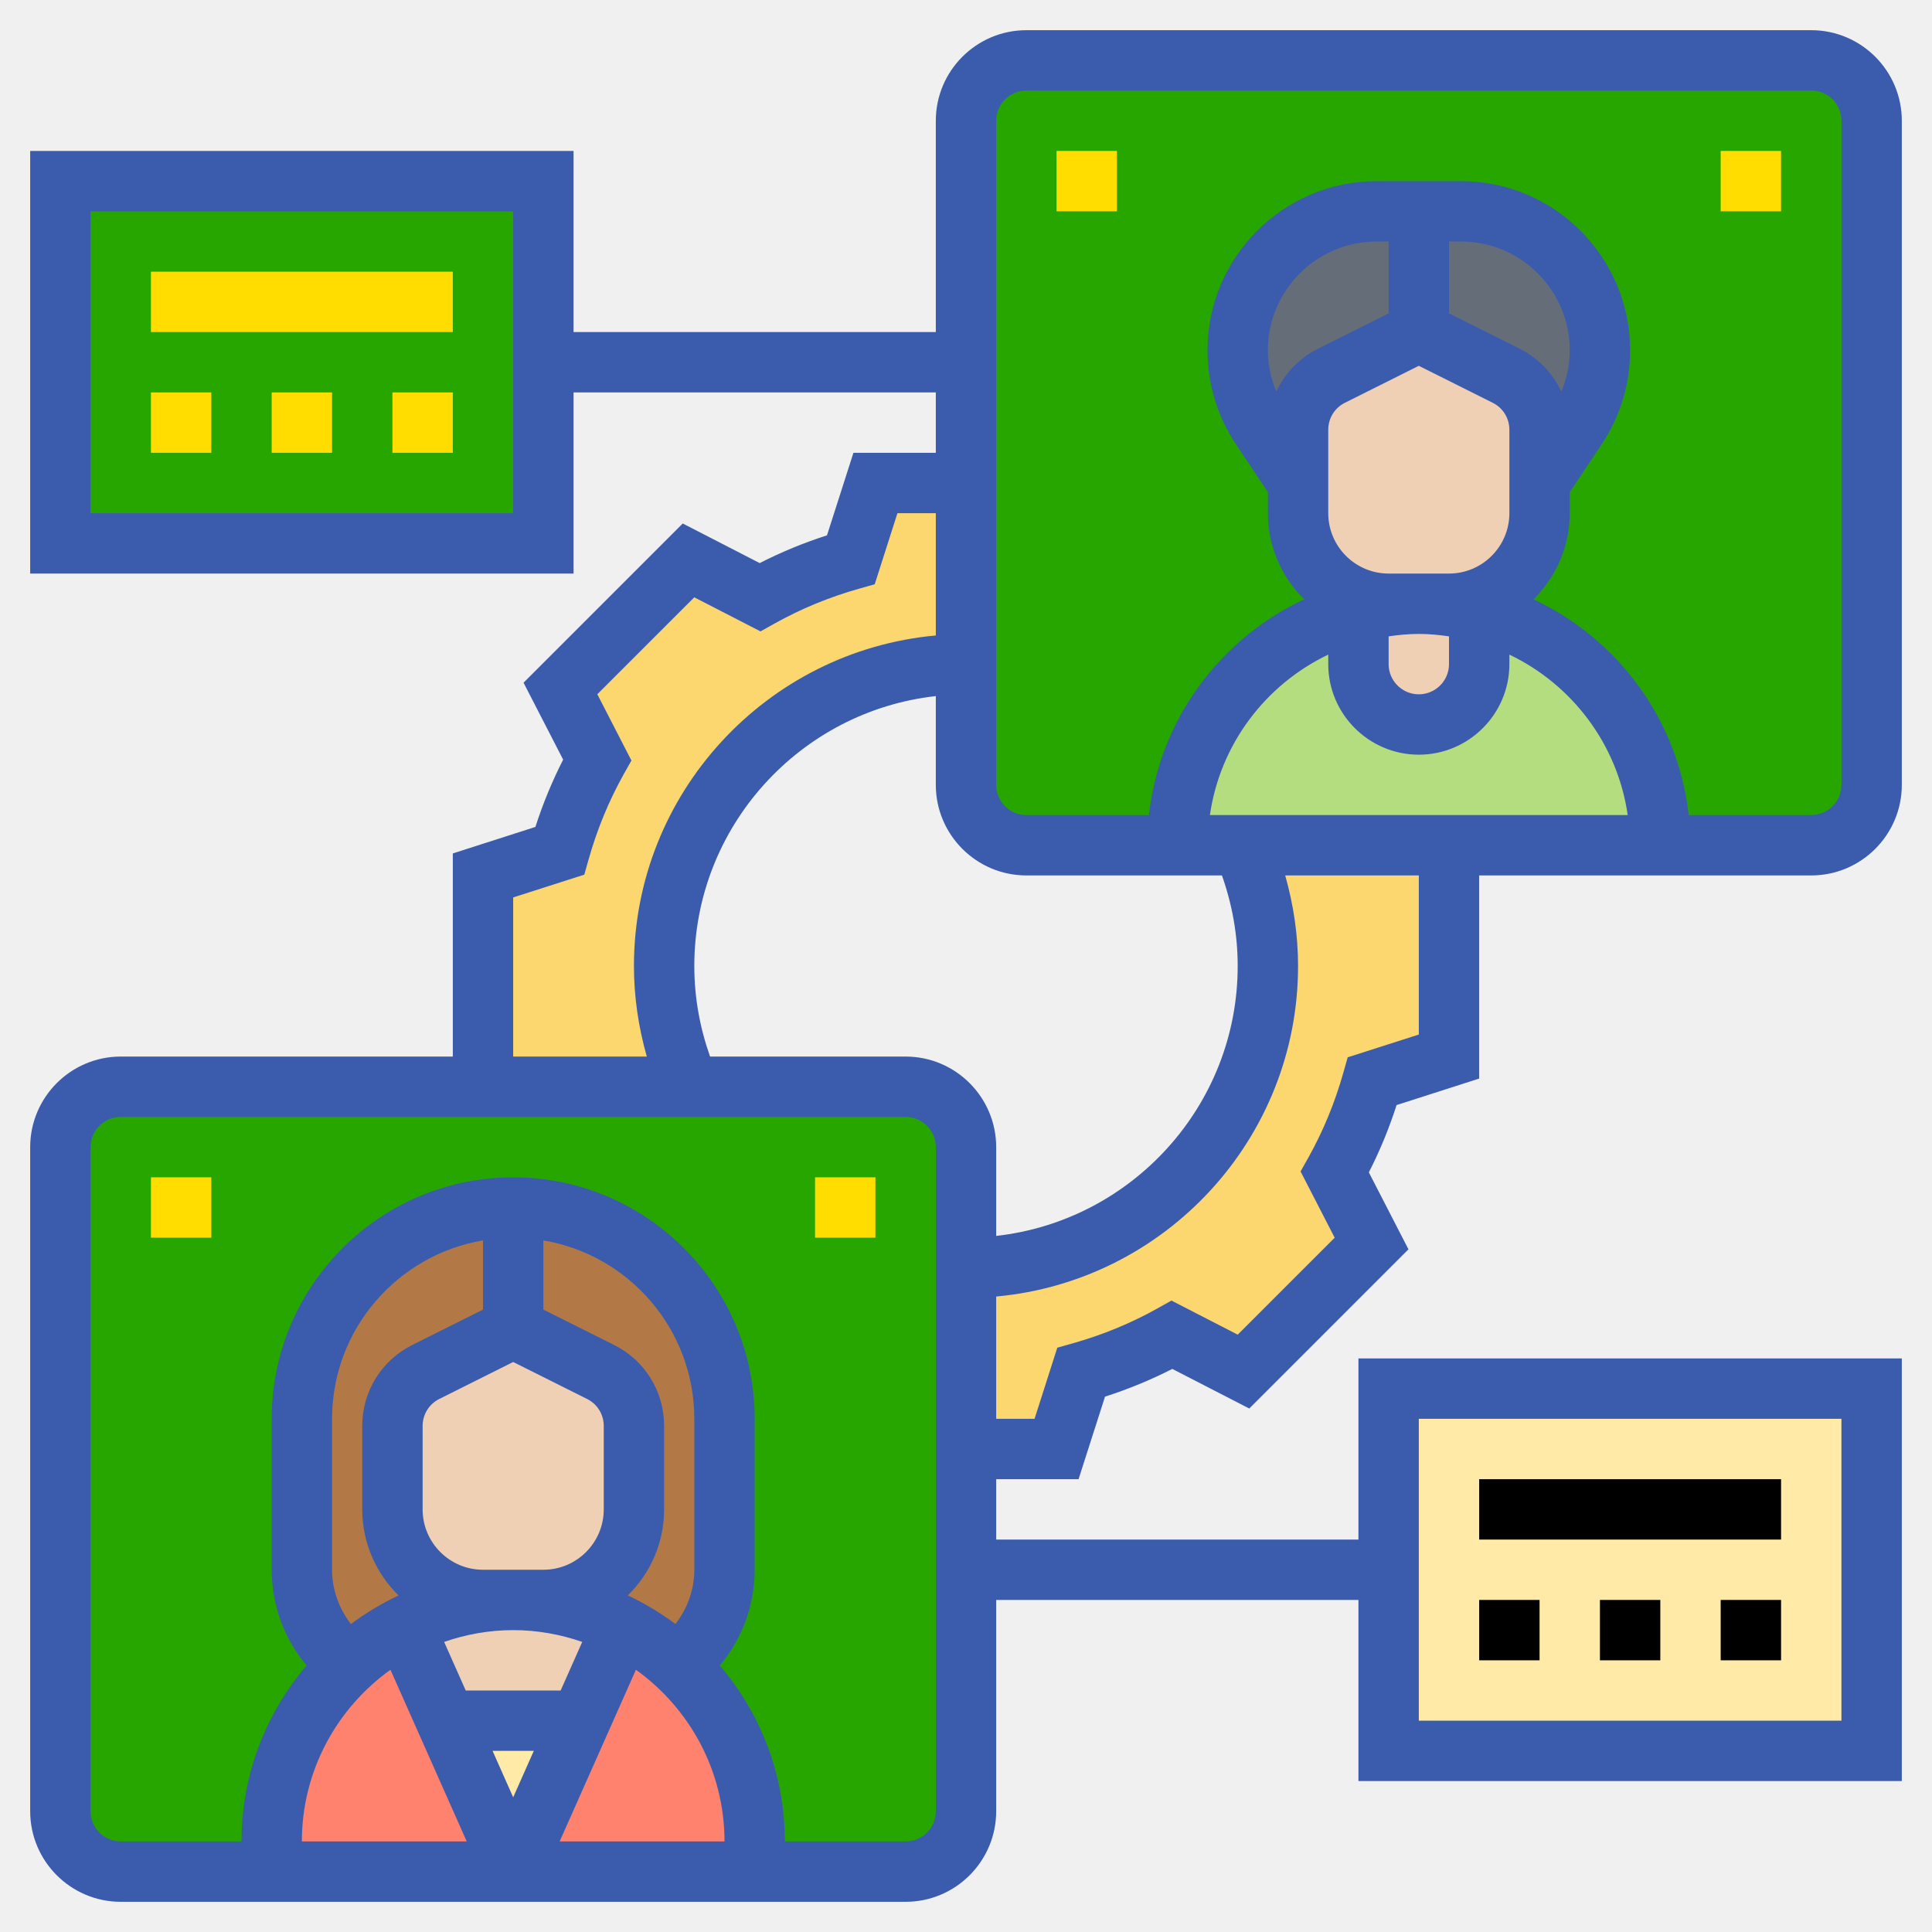
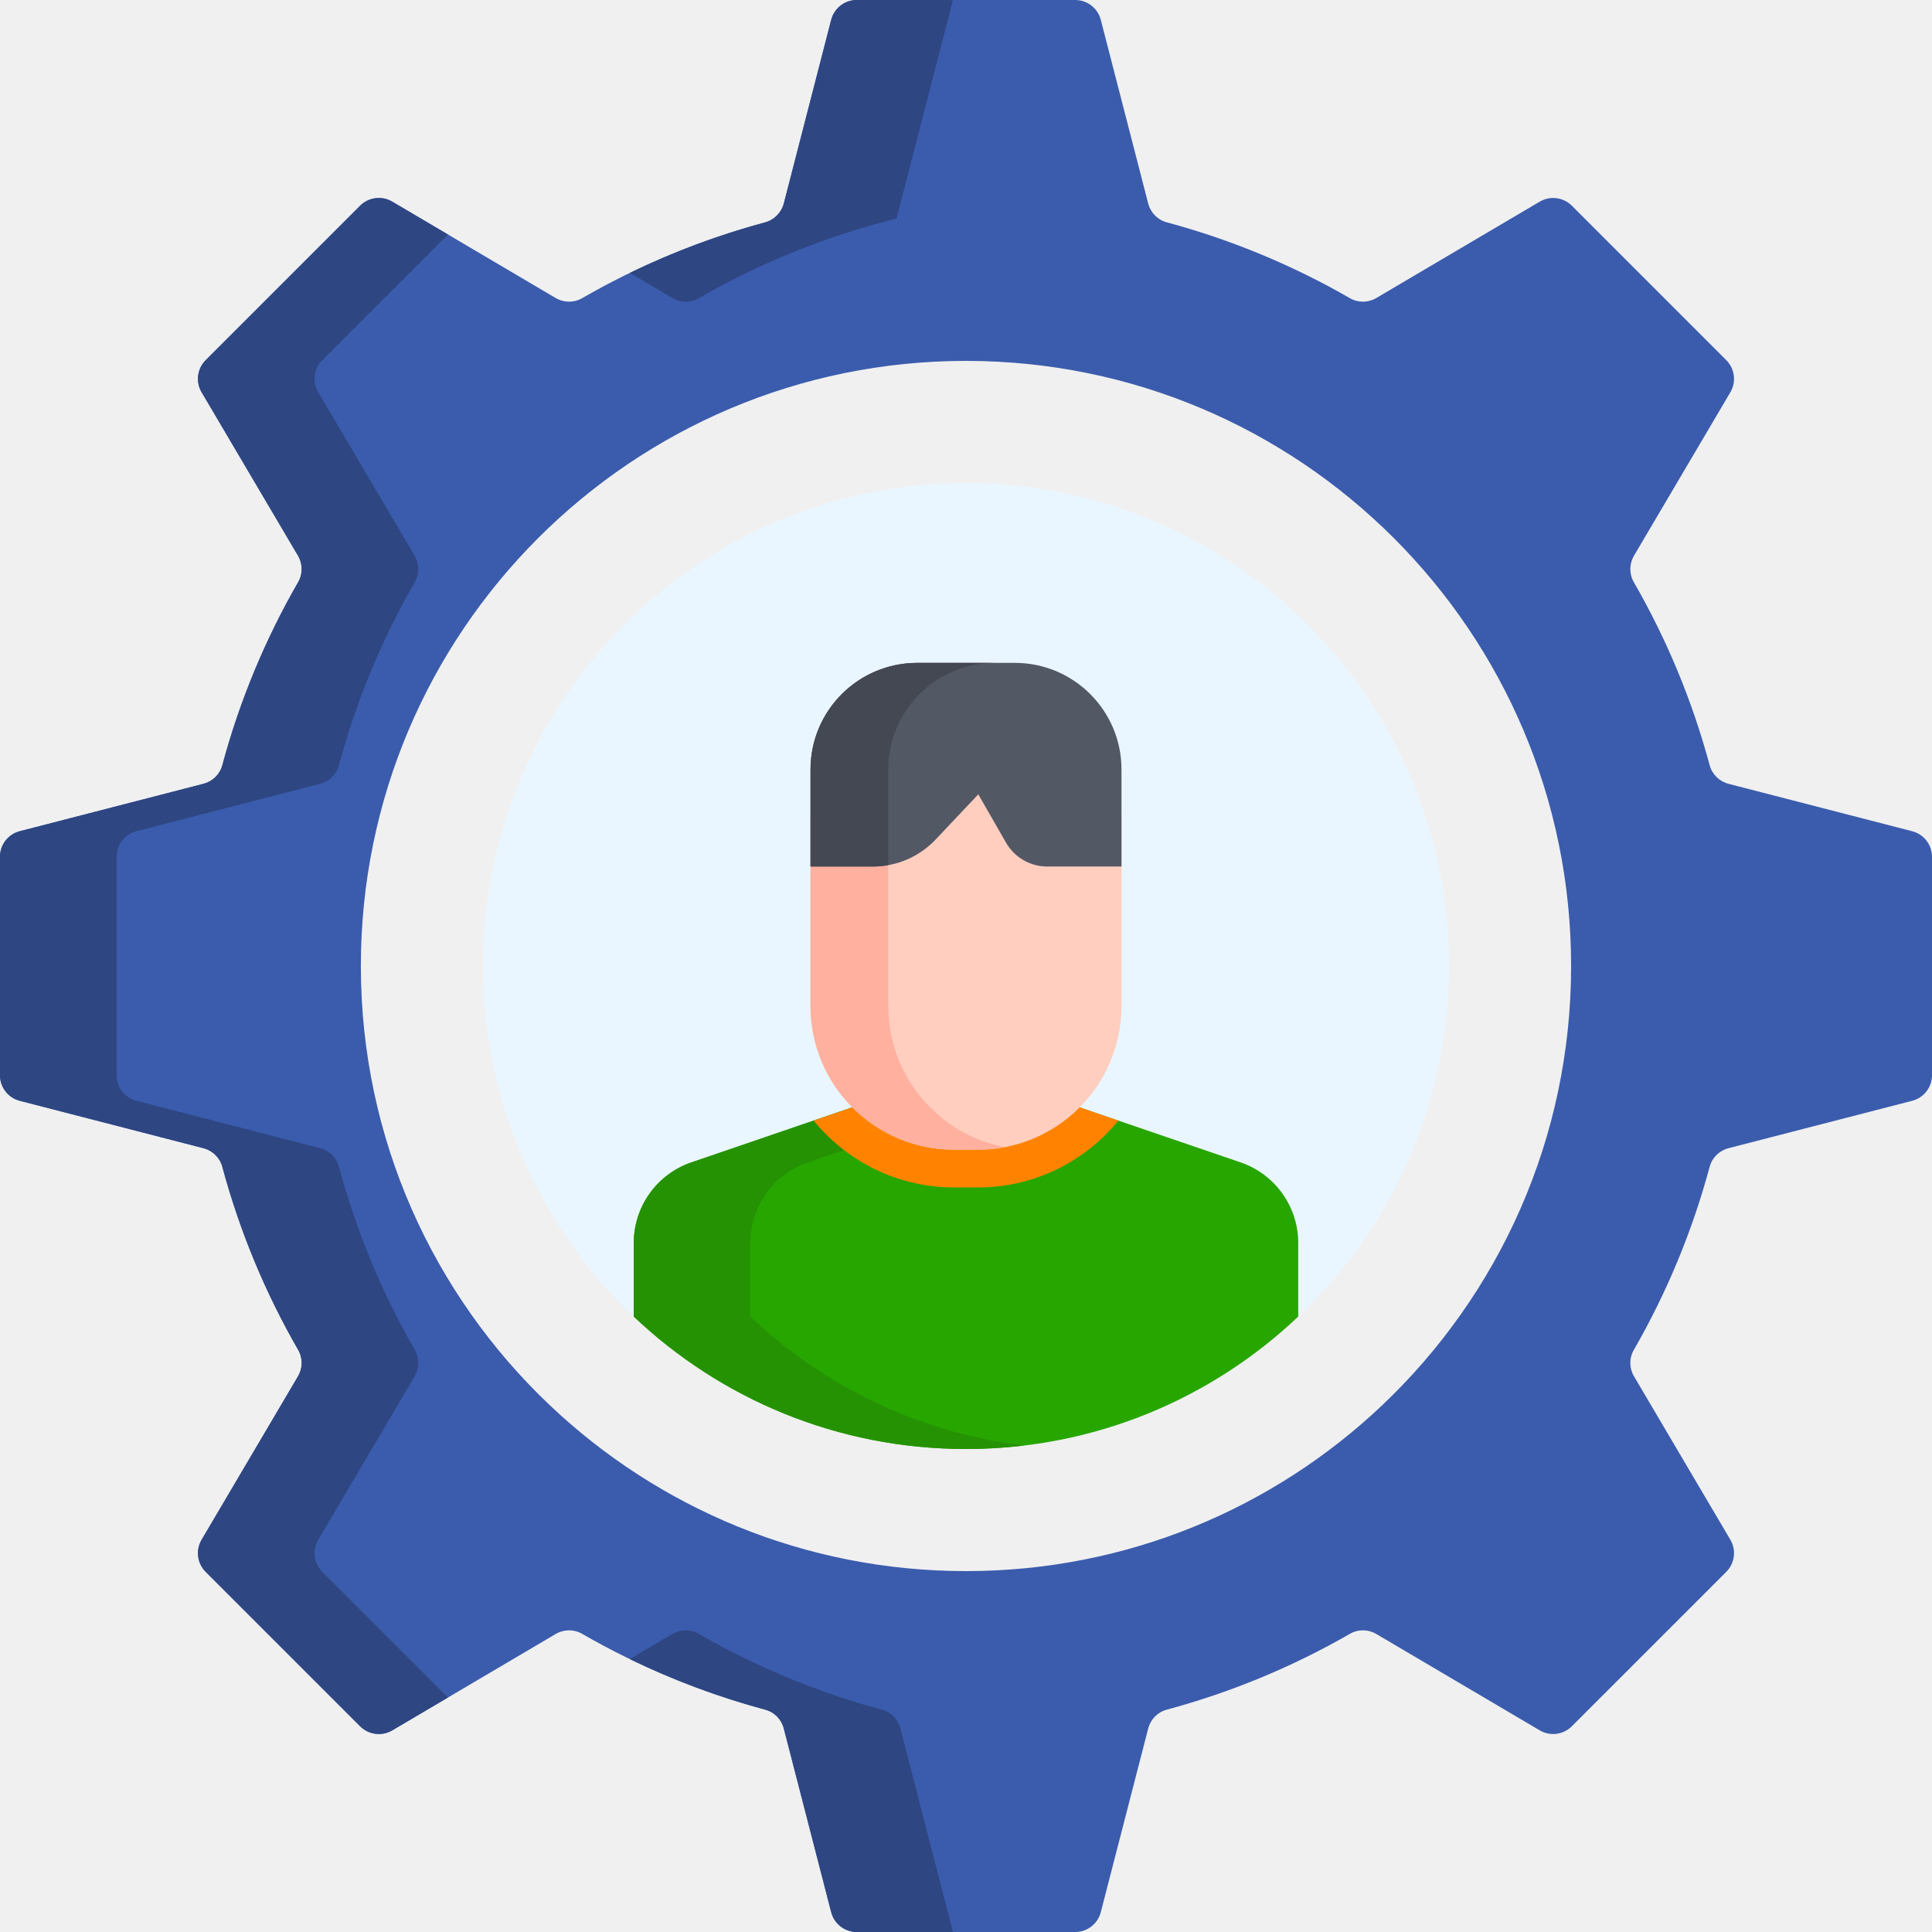
- <svg xmlns="http://www.w3.org/2000/svg" width="512" height="512" viewBox="0 0 512 512" fill="none">
-   <path d="M256 128V176C211.84 176 176 211.84 176 256C176 267.36 178.4 278.24 182.64 288H128V232L148.32 225.52C150.72 217.04 154.08 208.96 158.24 201.36L148.48 182.48L182.48 148.48L201.36 158.24C208.96 154.08 217.04 150.72 225.52 148.32L232 128H256Z" fill="#FCD770" />
-   <path d="M384 224V280L363.68 286.48C361.28 294.96 357.92 303.04 353.76 310.64L363.52 329.52L329.52 363.44L310.64 353.76C303.04 357.92 294.96 361.28 286.48 363.68L280 384H256V336C300.16 336 336 300.16 336 256C336 244.64 333.6 233.76 329.36 224H384Z" fill="#FCD770" />
-   <path d="M240 288H182.64H128H32C23.2 288 16 295.2 16 304V480C16 488.8 23.2 496 32 496H240C248.8 496 256 488.8 256 480V416V384V336V304C256 295.2 248.8 288 240 288Z" fill="#27A600" />
-   <path d="M480 16H272C263.2 16 256 23.2 256 32V96V128V176V208C256 216.8 263.2 224 272 224H480C488.8 224 496 216.8 496 208V32C496 23.2 488.8 16 480 16Z" fill="#27A600" />
-   <path d="M392 162C419.76 177.28 420.56 178 421.28 178.72C432.8 190.32 440 206.32 440 224H384H329.36H312C312 194.16 332.4 169.12 360 162V162.08V176C360 184.8 367.2 192 376 192C380.4 192 384.4 190.24 387.28 187.28C390.24 184.4 392 180.4 392 176V162.08V162Z" fill="#B4DD7F" />
-   <path d="M107.04 430.96L118.24 456L136 496H72V488C72 469.52 79.84 452.8 92.4 441.12C96.72 437.12 101.68 433.68 107.04 430.96Z" fill="#FF826E" />
-   <path d="M179.6 441.12C180.16 441.68 180.72 442.16 181.28 442.72C192.8 454.32 200 470.32 200 488V496H136L153.76 456L164.96 430.96C170.32 433.68 175.28 437.12 179.6 441.12V441.12Z" fill="#FF826E" />
-   <path d="M153.76 456L136 496L118.24 456H153.76Z" fill="#FFEAA7" />
-   <path d="M192 376V416C192 426.24 187.04 435.28 179.6 441.12C175.28 437.12 170.32 433.68 164.96 430.96C156.32 426.48 146.4 424 136 424H144C157.28 424 168 413.28 168 400V377.92C168 371.84 164.56 366.32 159.12 363.6L136 352V320C166.96 320 192 345.04 192 376V376Z" fill="#B27946" />
-   <path d="M104 400C104 413.28 114.72 424 128 424H136C125.6 424 115.68 426.48 107.04 430.96C101.68 433.68 96.72 437.12 92.4 441.12C84.96 435.28 80 426.24 80 416V376C80 345.04 105.04 320 136 320V352L112.88 363.6C107.44 366.32 104 371.84 104 377.92V400Z" fill="#B27946" />
-   <path d="M424 92.88C424 100.08 421.84 107.2 417.84 113.28L408 128V113.92C408 107.84 404.56 102.32 399.12 99.6L376 88V56H387.12C407.52 56 424 72.48 424 92.88Z" fill="#656D78" />
-   <path d="M376 56V88L352.88 99.6C347.44 102.32 344 107.84 344 113.92V128L334.16 113.28C330.16 107.2 328 100.08 328 92.88C328 82.72 332.16 73.44 338.8 66.8C345.44 60.16 354.72 56 364.88 56H376Z" fill="#656D78" />
-   <path d="M392 162.08V176C392 180.4 390.24 184.4 387.28 187.28C384.4 190.24 380.4 192 376 192C367.2 192 360 184.8 360 176V162.08V162C365.12 160.72 370.48 160 376 160C381.52 160 386.88 160.72 392 162V162.08Z" fill="#F0D0B4" />
-   <path d="M408 128V136C408 149.28 397.28 160 384 160H376H368C354.72 160 344 149.28 344 136V128V113.92C344 107.84 347.44 102.32 352.88 99.6L376 88L399.12 99.6C404.56 102.32 408 107.84 408 113.92V128Z" fill="#F0D0B4" />
-   <path d="M164.96 430.96L153.76 456H118.24L107.04 430.96C115.68 426.48 125.6 424 136 424C146.4 424 156.32 426.48 164.96 430.96Z" fill="#F0D0B4" />
-   <path d="M168 377.92V400C168 413.28 157.28 424 144 424H136H128C114.72 424 104 413.28 104 400V377.92C104 371.84 107.44 366.32 112.88 363.6L136 352L159.12 363.6C164.56 366.32 168 371.84 168 377.92Z" fill="#F0D0B4" />
-   <path d="M144 96V144H16V48H144V96Z" fill="#27A600" />
-   <path d="M496 368V464H368V416V368H496Z" fill="#FFEAA7" />
-   <path d="M392 392H472V408H392V392Z" fill="black" />
-   <path d="M424 424H440V440H424V424Z" fill="black" />
-   <path d="M456 424H472V440H456V424Z" fill="black" />
-   <path d="M392 424H408V440H392V424Z" fill="black" />
-   <path d="M40 72H120V88H40V72Z" fill="#FFDD00" />
-   <path d="M104 104H120V120H104V104Z" fill="#FFDD00" />
-   <path d="M72 104H88V120H72V104Z" fill="#FFDD00" />
-   <path d="M40 104H56V120H40V104Z" fill="#FFDD00" />
-   <path d="M392 285.832V232H480C493.232 232 504 221.232 504 208V32C504 18.768 493.232 8 480 8H272C258.768 8 248 18.768 248 32V88H152V40H8V152H152V104H248V120H226.168L219.16 141.872C212.984 143.856 207.008 146.32 201.328 149.224L180.936 138.728L138.744 180.92L149.24 201.312C146.344 206.984 143.88 212.952 141.888 219.144L120 226.168V280H32C18.768 280 8 290.768 8 304V480C8 493.232 18.768 504 32 504H240C253.232 504 264 493.232 264 480V424H360V472H504V360H360V408H264V392H285.832L292.84 370.128C299.024 368.136 305 365.68 310.672 362.776L331.064 373.272L373.256 331.08L362.76 310.688C365.656 305.016 368.12 299.048 370.112 292.856L392 285.832ZM136 136H24V56H136V136ZM376 376H488V456H376V376ZM328 256C328 292.992 299.944 323.536 264 327.528V304C264 290.768 253.232 280 240 280H188.176C185.456 272.32 184 264.28 184 256C184 219.008 212.056 188.464 248 184.472V208C248 221.232 258.768 232 272 232H323.824C326.544 239.68 328 247.72 328 256ZM320.64 216C323.352 197.176 335.424 181.392 352 173.48V176C352 189.232 362.768 200 376 200C389.232 200 400 189.232 400 176V173.48C416.576 181.392 428.648 197.176 431.36 216H320.64ZM336 92.84C336 76.936 348.936 64 364.84 64H368V83.056L349.264 92.424C344.28 94.92 340.464 98.96 338.232 103.8C336.808 100.336 336 96.64 336 92.84ZM368 168.64C370.624 168.264 373.28 168 376 168C378.72 168 381.376 168.264 384 168.64V176C384 180.408 380.416 184 376 184C371.584 184 368 180.408 368 176V168.64ZM413.768 103.792C411.536 98.952 407.72 94.912 402.736 92.416L384 83.056V64H387.16C403.064 64 416 76.936 416 92.84C416 96.64 415.2 100.336 413.768 103.792ZM368 152C359.176 152 352 144.824 352 136V113.888C352 110.84 353.696 108.096 356.424 106.736L376 96.944L395.576 106.736C398.304 108.096 400 110.84 400 113.888V136C400 144.824 392.824 152 384 152H368ZM264 32C264 27.592 267.584 24 272 24H480C484.416 24 488 27.592 488 32V208C488 212.408 484.416 216 480 216H447.528C444.704 190.608 428.616 169.224 406.376 158.816C412.304 153 416 144.936 416 136V130.424L424.472 117.72C429.4 110.328 432 101.72 432 92.848C432 68.12 411.88 48 387.16 48H364.848C340.12 48 320 68.12 320 92.84C320 101.72 322.6 110.32 327.528 117.712L336 130.424V136C336 144.936 339.696 153 345.624 158.816C323.384 169.224 307.296 190.608 304.472 216H272C267.584 216 264 212.408 264 208V32ZM136 237.832L154.848 231.792L156.016 227.656C158.256 219.744 161.36 212.224 165.232 205.288L167.336 201.544L158.296 183.984L183.992 158.296L201.544 167.328L205.296 165.232C212.256 161.336 219.784 158.232 227.672 156.008L231.808 154.84L237.832 136H248V168.408C203.216 172.464 168 210.176 168 256C168 264.216 169.208 272.232 171.408 280H136V237.832ZM88 416V376C88 352.264 105.336 332.552 128 328.72V347.056L109.264 356.424C101.088 360.512 96 368.736 96 377.888V400C96 408.936 99.696 417 105.624 422.816C101.144 424.912 96.92 427.456 93 430.392C89.816 426.264 88 421.272 88 416ZM128 416C119.176 416 112 408.824 112 400V377.888C112 374.84 113.696 372.096 116.424 370.736L136 360.944L155.576 370.736C158.304 372.096 160 374.84 160 377.888V400C160 408.824 152.824 416 144 416H128ZM136 432C142.416 432 148.552 433.136 154.296 435.128L148.576 448H123.424L117.704 435.128C123.448 433.136 129.584 432 136 432ZM141.464 464L136 476.296L130.536 464H141.464ZM168.528 442.504C182.712 452.68 192 469.256 192 488H148.312L168.528 442.504ZM184 416C184 421.272 182.184 426.264 179 430.384C175.08 427.448 170.856 424.912 166.376 422.808C172.304 417 176 408.936 176 400V377.888C176 368.736 170.912 360.52 162.736 356.424L144 347.056V328.72C166.664 332.544 184 352.256 184 376V416ZM103.472 442.504L123.688 488H80C80 469.256 89.288 452.68 103.472 442.504ZM248 480C248 484.408 244.416 488 240 488H208C208 470.216 201.488 453.952 190.76 441.376C196.696 434.272 200 425.392 200 416V376C200 340.712 171.288 312 136 312C100.712 312 72 340.712 72 376V416C72 425.392 75.304 434.272 81.24 441.376C70.512 453.952 64 470.216 64 488H32C27.584 488 24 484.408 24 480V304C24 299.592 27.584 296 32 296H240C244.416 296 248 299.592 248 304V480ZM357.152 280.2L355.984 284.336C353.744 292.248 350.64 299.768 346.768 306.704L344.664 310.448L353.704 328.008L328.008 353.696L310.448 344.664L306.704 346.76C299.76 350.648 292.232 353.76 284.328 355.984L280.192 357.152L274.168 376H264V343.592C308.784 339.536 344 301.824 344 256C344 247.784 342.792 239.768 340.592 232H376V274.168L357.152 280.2Z" fill="#3B5CAD" />
-   <path d="M40 312H56V328H40V312Z" fill="#FFDD00" />
-   <path d="M216 312H232V328H216V312Z" fill="#FFDD00" />
-   <path d="M280 40H296V56H280V40Z" fill="#FFDD00" />
-   <path d="M456 40H472V56H456V40Z" fill="#FFDD00" />
+ <svg xmlns="http://www.w3.org/2000/svg" width="60" height="60" viewBox="0 0 60 60" fill="none">
+   <g clip-path="url(#clip0)">
+     <path d="M45 30C45 34.287 43.201 38.154 40.318 40.887C37.629 43.437 33.997 42.656 30 42.656C26.003 42.656 22.371 43.437 19.682 40.887C16.799 38.154 15 34.287 15 30C15 21.716 21.716 15 30 15C38.284 15 45 21.716 45 30Z" fill="#EAF6FF" />
+     <path d="M59.384 25.814L53.681 24.342C53.397 24.269 53.172 24.05 53.096 23.768C52.554 21.753 51.756 19.843 50.738 18.076C50.592 17.822 50.597 17.508 50.746 17.256L53.738 12.182C53.928 11.86 53.876 11.45 53.611 11.185L48.815 6.388C48.55 6.124 48.14 6.072 47.818 6.262L42.744 9.254C42.492 9.403 42.178 9.408 41.924 9.261C40.157 8.243 38.247 7.446 36.232 6.904C35.949 6.828 35.731 6.602 35.658 6.319L34.186 0.615C34.092 0.253 33.766 0 33.391 0H26.608C26.234 0 25.907 0.253 25.814 0.615L24.342 6.319C24.268 6.602 24.05 6.828 23.767 6.904C21.753 7.446 19.843 8.243 18.076 9.261C17.822 9.408 17.508 9.403 17.255 9.254L12.182 6.262C11.86 6.072 11.45 6.124 11.185 6.388L6.388 11.185C6.124 11.45 6.072 11.86 6.262 12.182L9.254 17.256C9.403 17.508 9.408 17.822 9.261 18.076C8.243 19.843 7.446 21.753 6.904 23.768C6.828 24.051 6.602 24.269 6.319 24.342L0.615 25.814C0.253 25.907 0 26.234 0 26.608V33.392C0 33.766 0.253 34.093 0.615 34.186L6.319 35.658C6.602 35.731 6.828 35.95 6.904 36.232C7.446 38.247 8.243 40.157 9.261 41.924C9.408 42.178 9.403 42.492 9.254 42.744L6.262 47.818C6.072 48.14 6.124 48.55 6.388 48.815L11.185 53.611C11.45 53.876 11.86 53.928 12.182 53.738L17.256 50.746C17.508 50.597 17.822 50.592 18.076 50.739C19.843 51.757 21.753 52.554 23.768 53.096C24.05 53.172 24.269 53.398 24.342 53.681L25.814 59.385C25.907 59.747 26.234 60 26.608 60H33.392C33.766 60 34.093 59.747 34.186 59.385L35.658 53.681C35.731 53.398 35.949 53.172 36.232 53.096C38.247 52.554 40.157 51.757 41.924 50.739C42.178 50.592 42.492 50.597 42.744 50.746L47.818 53.738C48.14 53.928 48.55 53.876 48.815 53.611L53.611 48.815C53.876 48.55 53.928 48.14 53.738 47.818L50.746 42.744C50.597 42.492 50.592 42.178 50.739 41.924C51.757 40.157 52.554 38.247 53.096 36.232C53.172 35.95 53.398 35.731 53.681 35.658L59.385 34.186C59.747 34.093 60 33.766 60 33.392V26.608C60 26.234 59.746 25.907 59.384 25.814ZM42.927 43.639C39.557 46.834 35.008 48.792 30 48.792C24.992 48.792 20.442 46.834 17.073 43.639C13.461 40.215 11.207 35.371 11.207 30C11.207 19.621 19.621 11.208 30 11.208C40.379 11.208 48.792 19.621 48.792 30C48.792 35.371 46.539 40.215 42.927 43.639Z" fill="#3B5CAD" />
+     <path d="M40.318 38.604V40.887C37.629 43.437 33.997 45 30 45C26.003 45 22.371 43.437 19.682 40.887V38.604C19.682 37.472 20.401 36.465 21.472 36.099L25.268 34.801L27.186 34.145H32.814L34.732 34.801L38.528 36.099C39.599 36.465 40.318 37.472 40.318 38.604Z" fill="#27A600" />
+     <path d="M31.811 44.891C31.218 44.964 30.613 45 30 45C26.003 45 22.372 43.437 19.682 40.887V38.604C19.682 37.472 20.401 36.465 21.472 36.099L27.186 34.145H30.808L25.094 36.099C24.023 36.465 23.303 37.472 23.303 38.604V40.887C25.58 43.045 28.533 44.498 31.811 44.891Z" fill="#259204" />
+     <path d="M25.814 0.615L24.345 6.31C24.27 6.6 24.046 6.829 23.757 6.907C22.297 7.301 20.893 7.828 19.559 8.476L20.878 9.254C21.13 9.403 21.444 9.408 21.698 9.262C23.598 8.168 25.662 7.328 27.843 6.787L29.595 0H26.609C26.235 0 25.908 0.253 25.814 0.615Z" fill="#2E4682" />
+     <path d="M27.389 53.096C25.375 52.554 23.466 51.757 21.698 50.738C21.444 50.592 21.13 50.597 20.878 50.746L19.559 51.524C20.898 52.175 22.308 52.704 23.773 53.097C24.052 53.172 24.268 53.394 24.34 53.673L25.814 59.385C25.908 59.747 26.235 60 26.609 60H29.595L27.964 53.681C27.89 53.397 27.672 53.172 27.389 53.096Z" fill="#2E4682" />
+     <path d="M12.883 41.924C11.866 40.157 11.068 38.247 10.526 36.233C10.45 35.95 10.225 35.732 9.941 35.658L4.237 34.186C3.875 34.093 3.622 33.766 3.622 33.392V26.608C3.622 26.234 3.875 25.907 4.237 25.814L9.941 24.342C10.225 24.269 10.45 24.05 10.526 23.767C11.068 21.753 11.866 19.843 12.883 18.076C13.03 17.822 13.025 17.508 12.876 17.256L9.884 12.182C9.694 11.86 9.746 11.45 10.011 11.185L13.912 7.284L12.182 6.263C11.859 6.073 11.449 6.125 11.185 6.389L6.389 11.185C6.124 11.449 6.072 11.86 6.262 12.182L9.254 17.256C9.403 17.508 9.408 17.822 9.262 18.076C8.244 19.843 7.446 21.753 6.904 23.767C6.828 24.05 6.603 24.269 6.319 24.342L0.615 25.814C0.253 25.907 0 26.234 0 26.608V33.392C0 33.766 0.253 34.093 0.615 34.186L6.319 35.658C6.603 35.732 6.828 35.95 6.904 36.233C7.446 38.247 8.244 40.157 9.262 41.924C9.408 42.178 9.403 42.492 9.254 42.745L6.262 47.818C6.072 48.141 6.124 48.551 6.389 48.815L11.185 53.611C11.449 53.875 11.859 53.927 12.182 53.737L13.912 52.717L10.011 48.815C9.746 48.551 9.694 48.141 9.884 47.818L12.876 42.745C13.025 42.492 13.03 42.178 12.883 41.924Z" fill="#2E4682" />
+     <path d="M34.732 34.801C33.699 36.067 32.127 36.877 30.369 36.877H29.632C27.874 36.877 26.302 36.067 25.268 34.801L27.186 34.145H32.814L34.732 34.801Z" fill="#FF8300" />
+     <path d="M25.171 25.384V31.244C25.171 33.708 27.168 35.705 29.632 35.705H30.369C32.832 35.705 34.829 33.708 34.829 31.244V25.384C34.829 24.63 34.218 24.019 33.463 24.019H26.537C25.783 24.019 25.171 24.63 25.171 25.384Z" fill="#FFCEBF" />
+     <path d="M31.208 35.625C30.936 35.678 30.656 35.704 30.369 35.704H29.632C27.168 35.704 25.171 33.708 25.171 31.244V25.385C25.171 24.63 25.784 24.018 26.538 24.018H28.953C28.198 24.018 27.586 24.63 27.586 25.385V31.244C27.586 33.42 29.144 35.233 31.208 35.625Z" fill="#FFB09E" />
+     <path d="M25.172 26.911H27.108C27.846 26.911 28.551 26.607 29.058 26.071L30.382 24.669L31.243 26.169C31.506 26.628 31.994 26.911 32.523 26.911H34.829V23.897C34.829 22.069 33.347 20.586 31.518 20.586H28.483C26.654 20.586 25.171 22.068 25.171 23.897V26.911H25.172Z" fill="#535865" />
+     <path d="M28.483 20.586H30.897C29.068 20.586 27.586 22.069 27.586 23.897V26.867C27.43 26.896 27.27 26.911 27.108 26.911H25.171V23.897C25.171 22.069 26.654 20.586 28.483 20.586Z" fill="#444853" />
+   </g>
+   <defs>
+     <clipPath id="clip0">
+       <rect width="60" height="60" fill="white" />
+     </clipPath>
+   </defs>
</svg>
